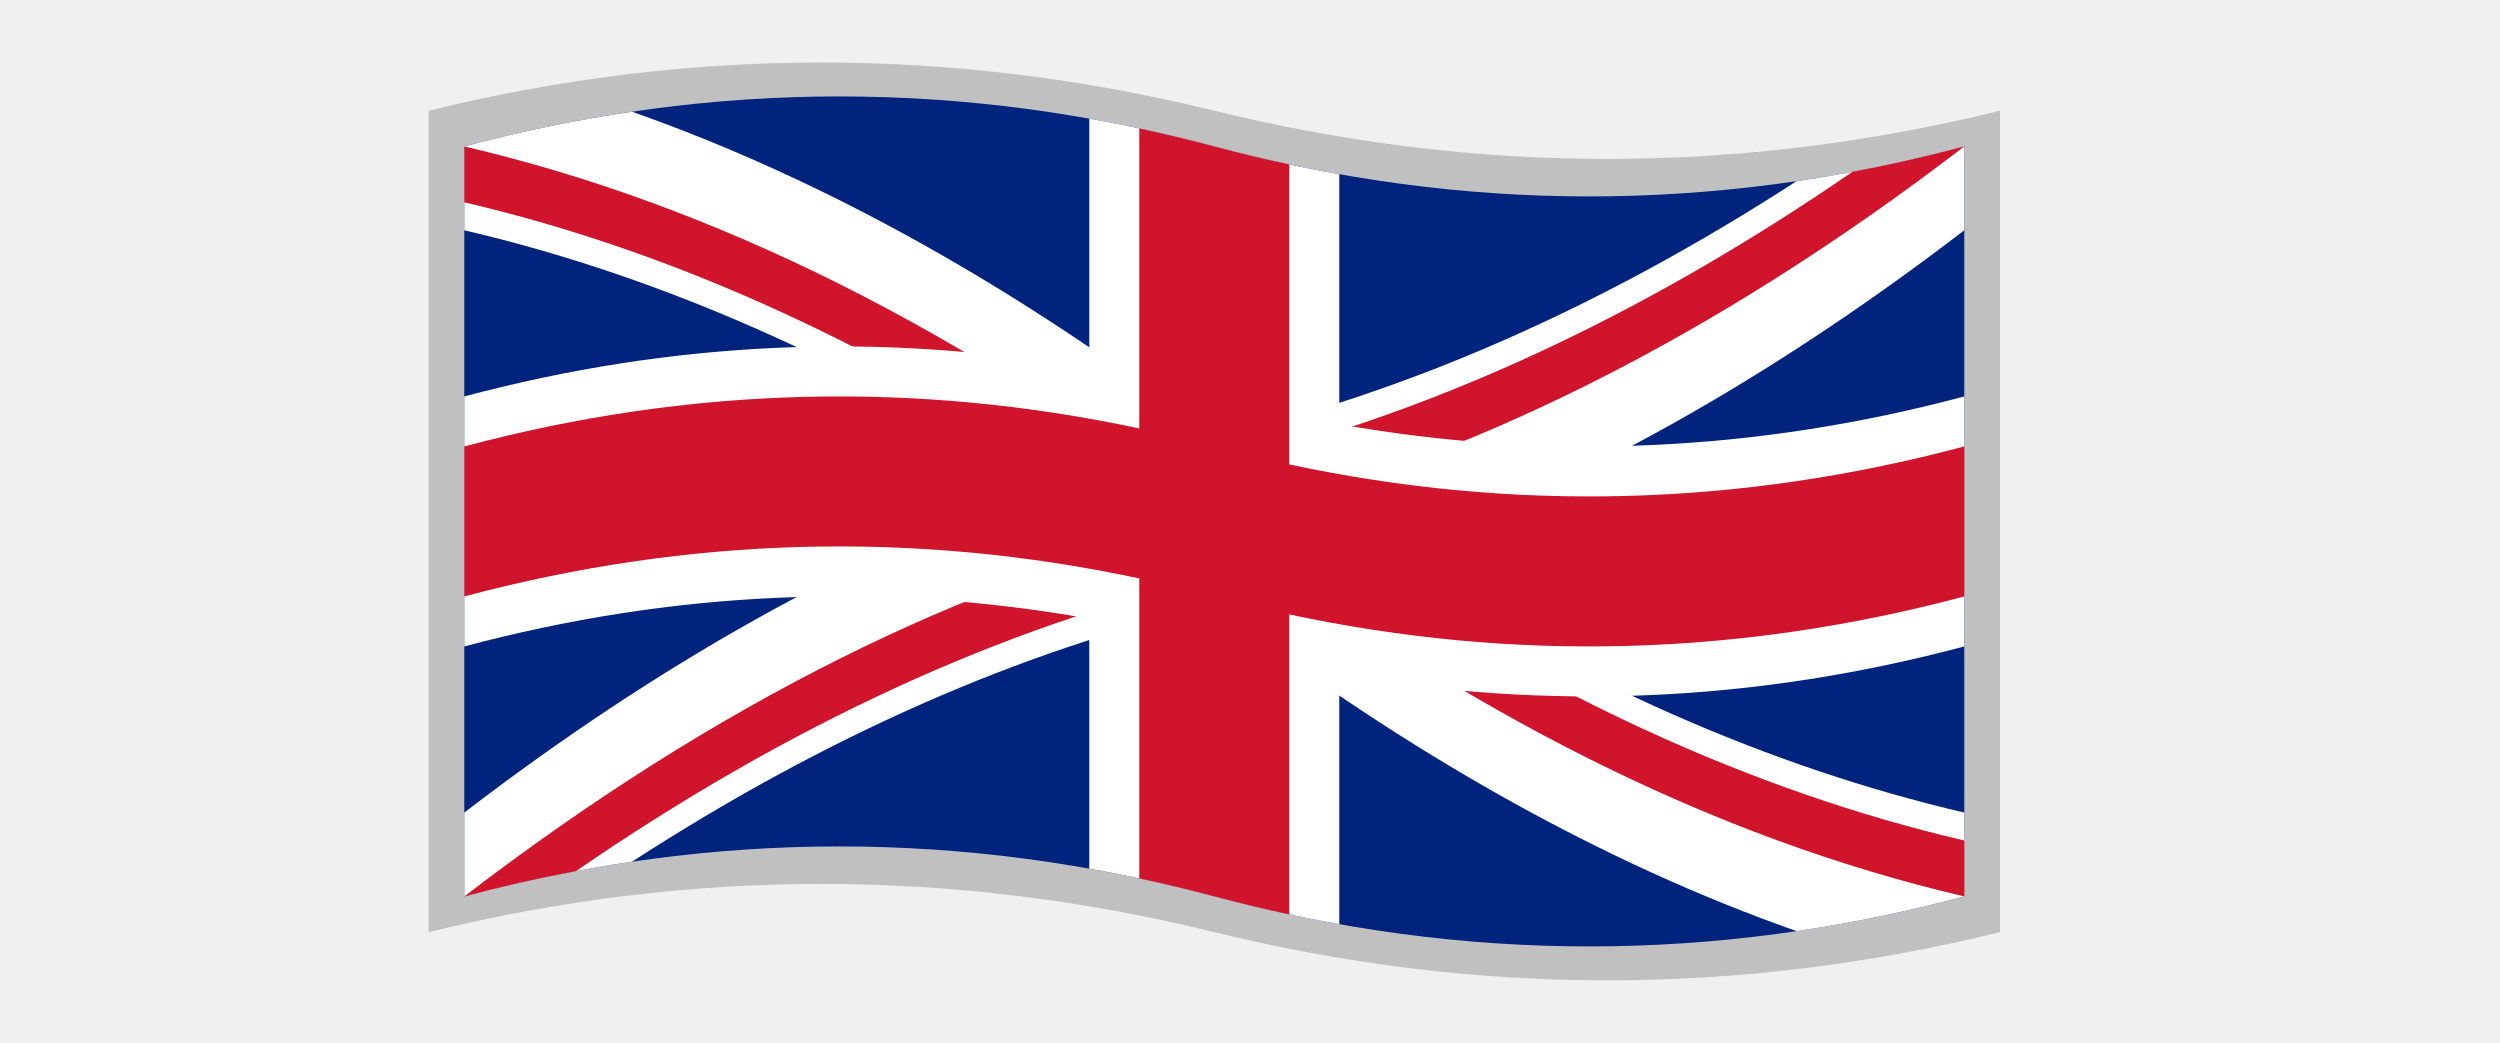
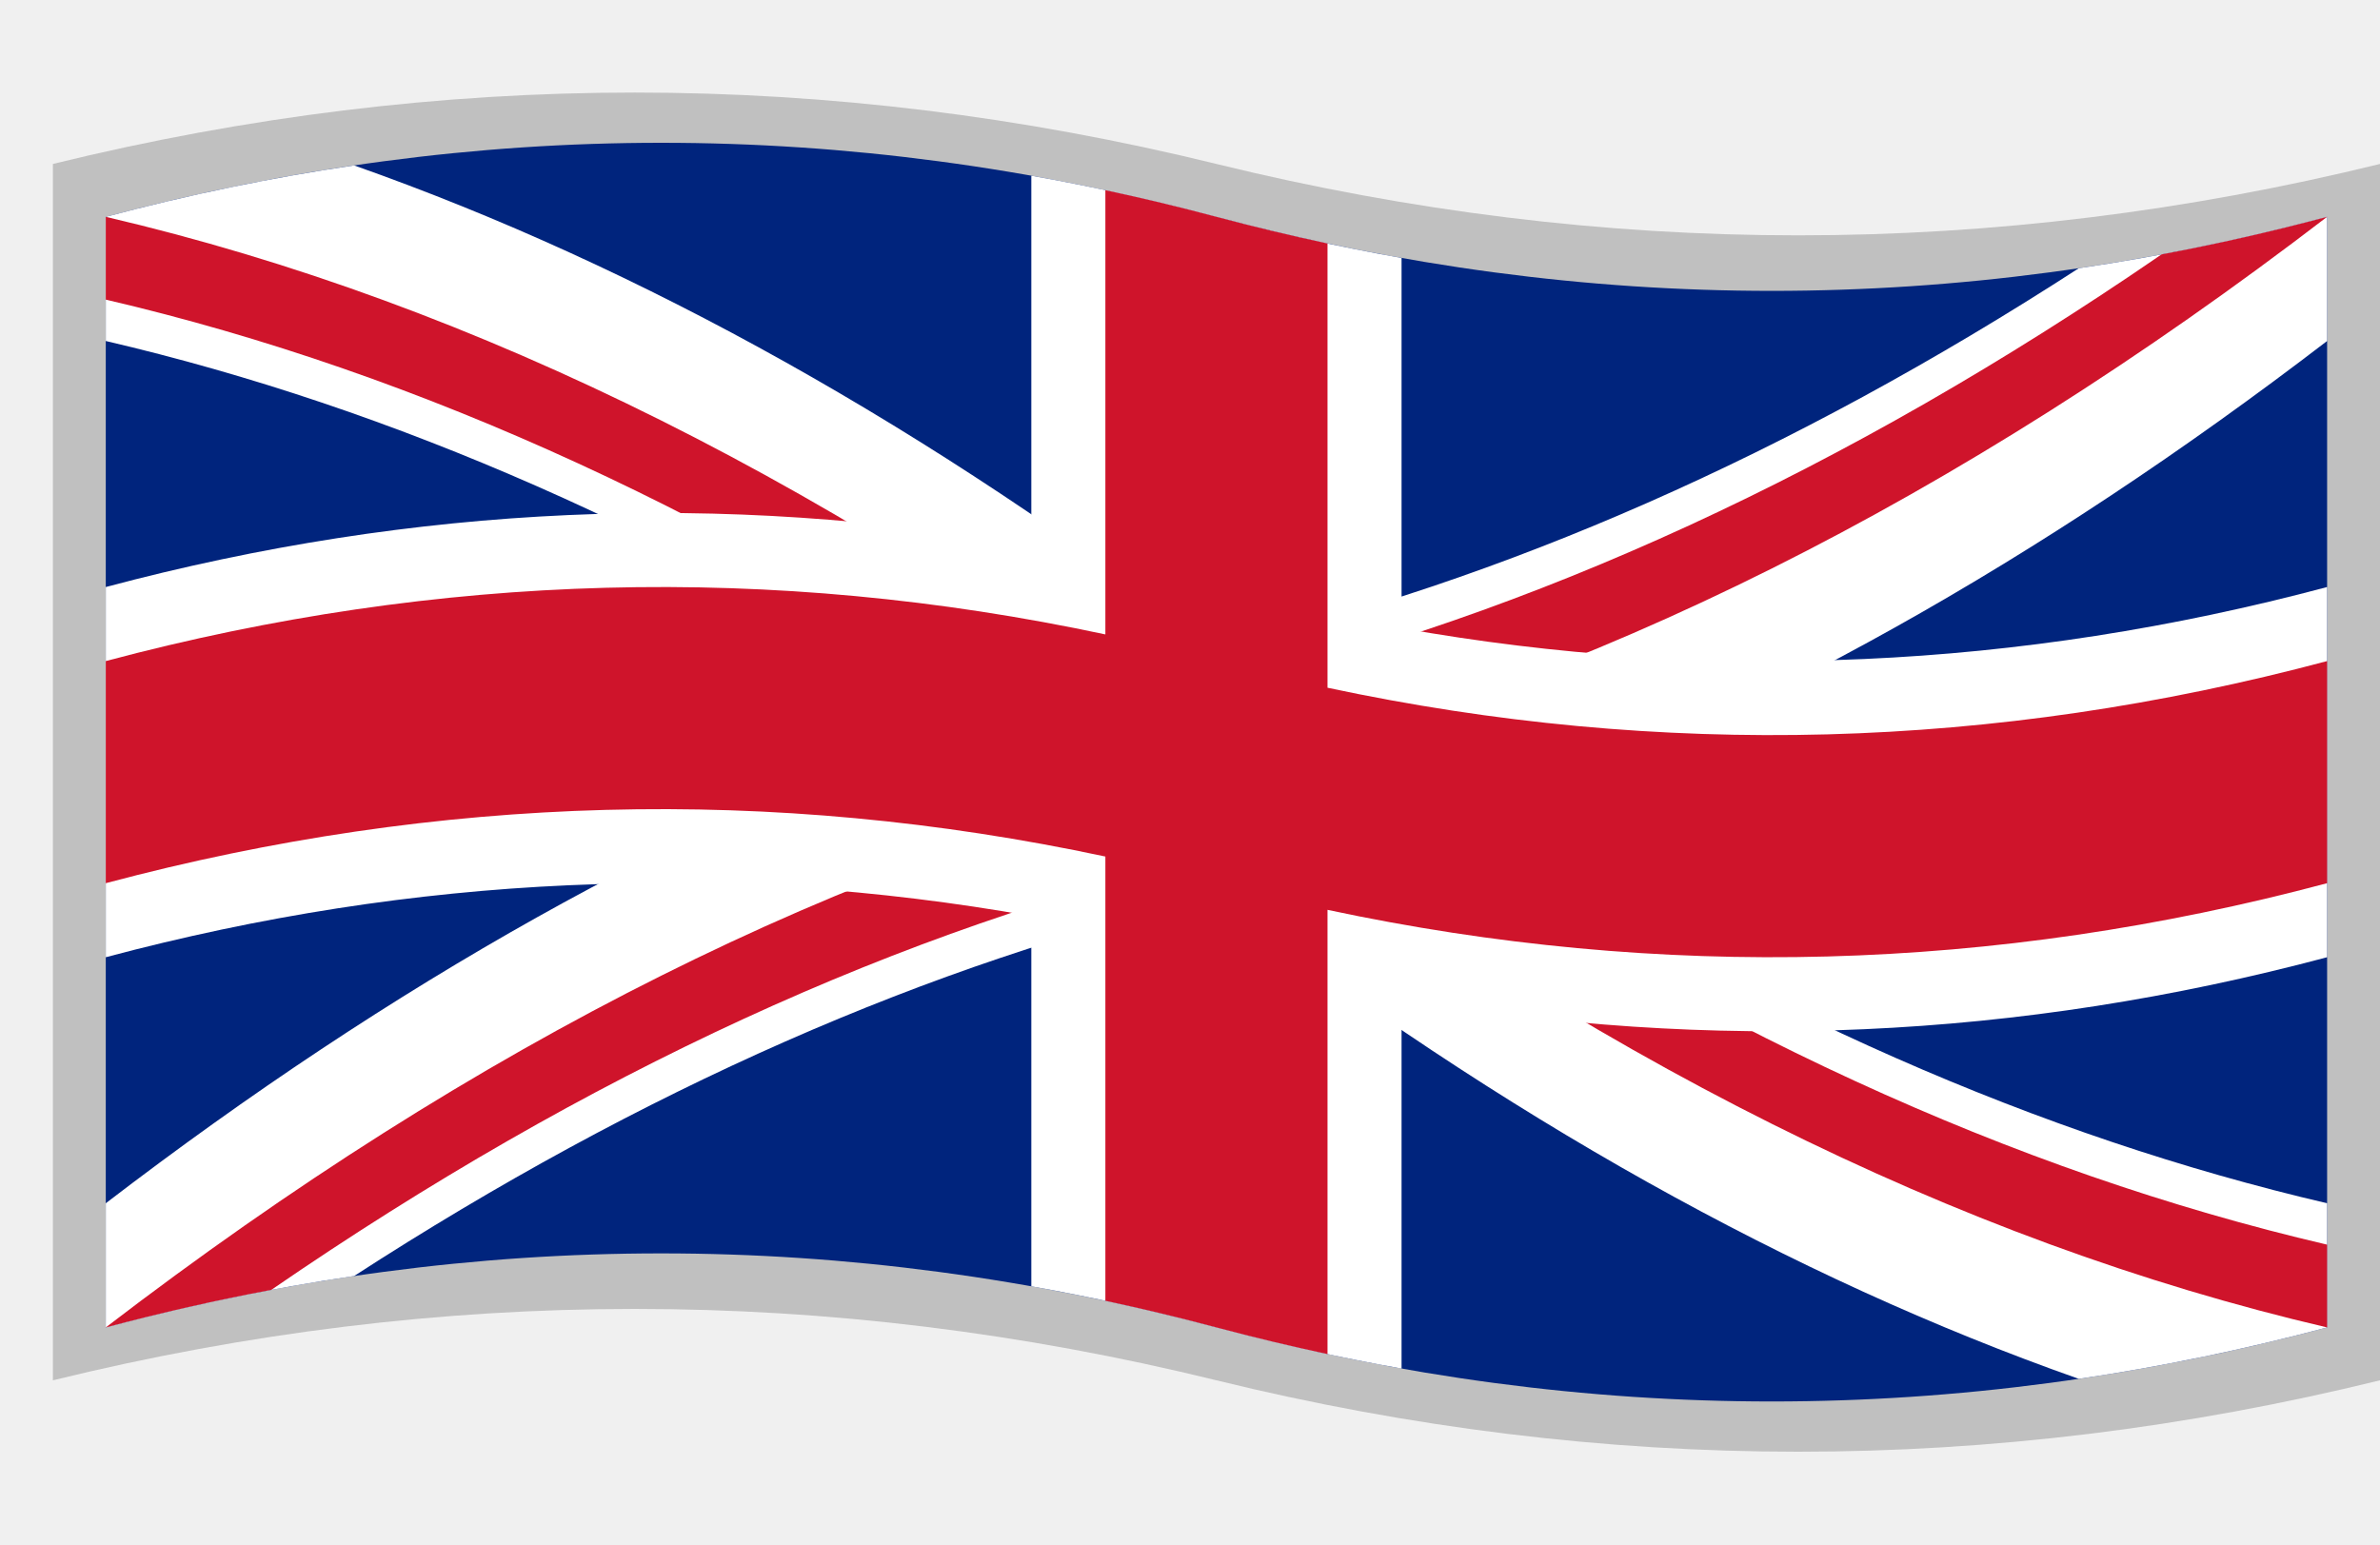
- <svg xmlns="http://www.w3.org/2000/svg" version="1.1" viewBox="-130 -10 700 292">
+ <svg xmlns="http://www.w3.org/2000/svg" version="1.1" viewBox="-20 -10 450 292">
  <path fill="#c0c0c0" d="M-10 21q110 -27 220 0t220 0v230q-110 27 -220 0t-220 0z" />
  <g transform="translate(0 17) scale(7)">
    <path fill="#00247D" d="M0 2q15 -4 30 0t30 0v30q-15 4 -30 0t-30 0z" />
    <path fill="#fff" d="M0 2q3.354 -0.894 6.708 -1.389q11.646 4.106 23.292 13.035q11.646 -2.717 23.292 -10.257q3.354 -0.494 6.708 -1.389v3.354q-11.646 8.929 -23.292 13.035q11.646 7.54 23.292 10.257v3.354q-3.354 0.894 -6.708 1.389q-11.646 -4.106 -23.292 -13.035q-11.646 2.717 -23.292 10.257q-3.354 0.494 -6.708 1.389v-3.354q11.646 -8.929 23.292 -13.035q-11.646 -7.54 -23.292 -10.257z" />
    <path fill="#cf142b" d="M0 2q15 3.5 30 15q-2.236 -0.596 -4.472 -1.015q-12.764 -8.771 -25.528 -11.749zM30 14.764q12.764 -2.978 25.528 -11.749q2.236 -0.419 4.472 -1.015q-15 11.5 -30 15zM60 32q-15 -3.5 -30 -15q2.236 0.596 4.472 1.015q12.764 8.771 25.528 11.749zM30 19.236q-12.764 2.978 -25.528 11.749q-2.236 0.419 -4.472 1.015q15 -11.5 30 -15z" />
    <path fill="#fff" d="M25 0.889q2.5 0.444 5 1.111t5 1.111v10q12.5 2.222 25 -1.111v10q-12.5 3.333 -25 1.111v10q-2.5 -0.444 -5 -1.111t-5 -1.111v-10q-12.5 -2.222 -25 1.111v-10q12.5 -3.333 25 -1.111z" />
    <path fill="#cf142b" d="M27 1.28q1.5 0.32 3 0.72t3 0.72v12q13.5 2.88 27 -0.72v6q-13.5 3.6 -27 0.72v12q-1.5 -0.32 -3 -0.72t-3 -0.72v-12q-13.5 -2.88 -27 0.72v-6q13.5 -3.6 27 -0.72z" />
  </g>
</svg>
